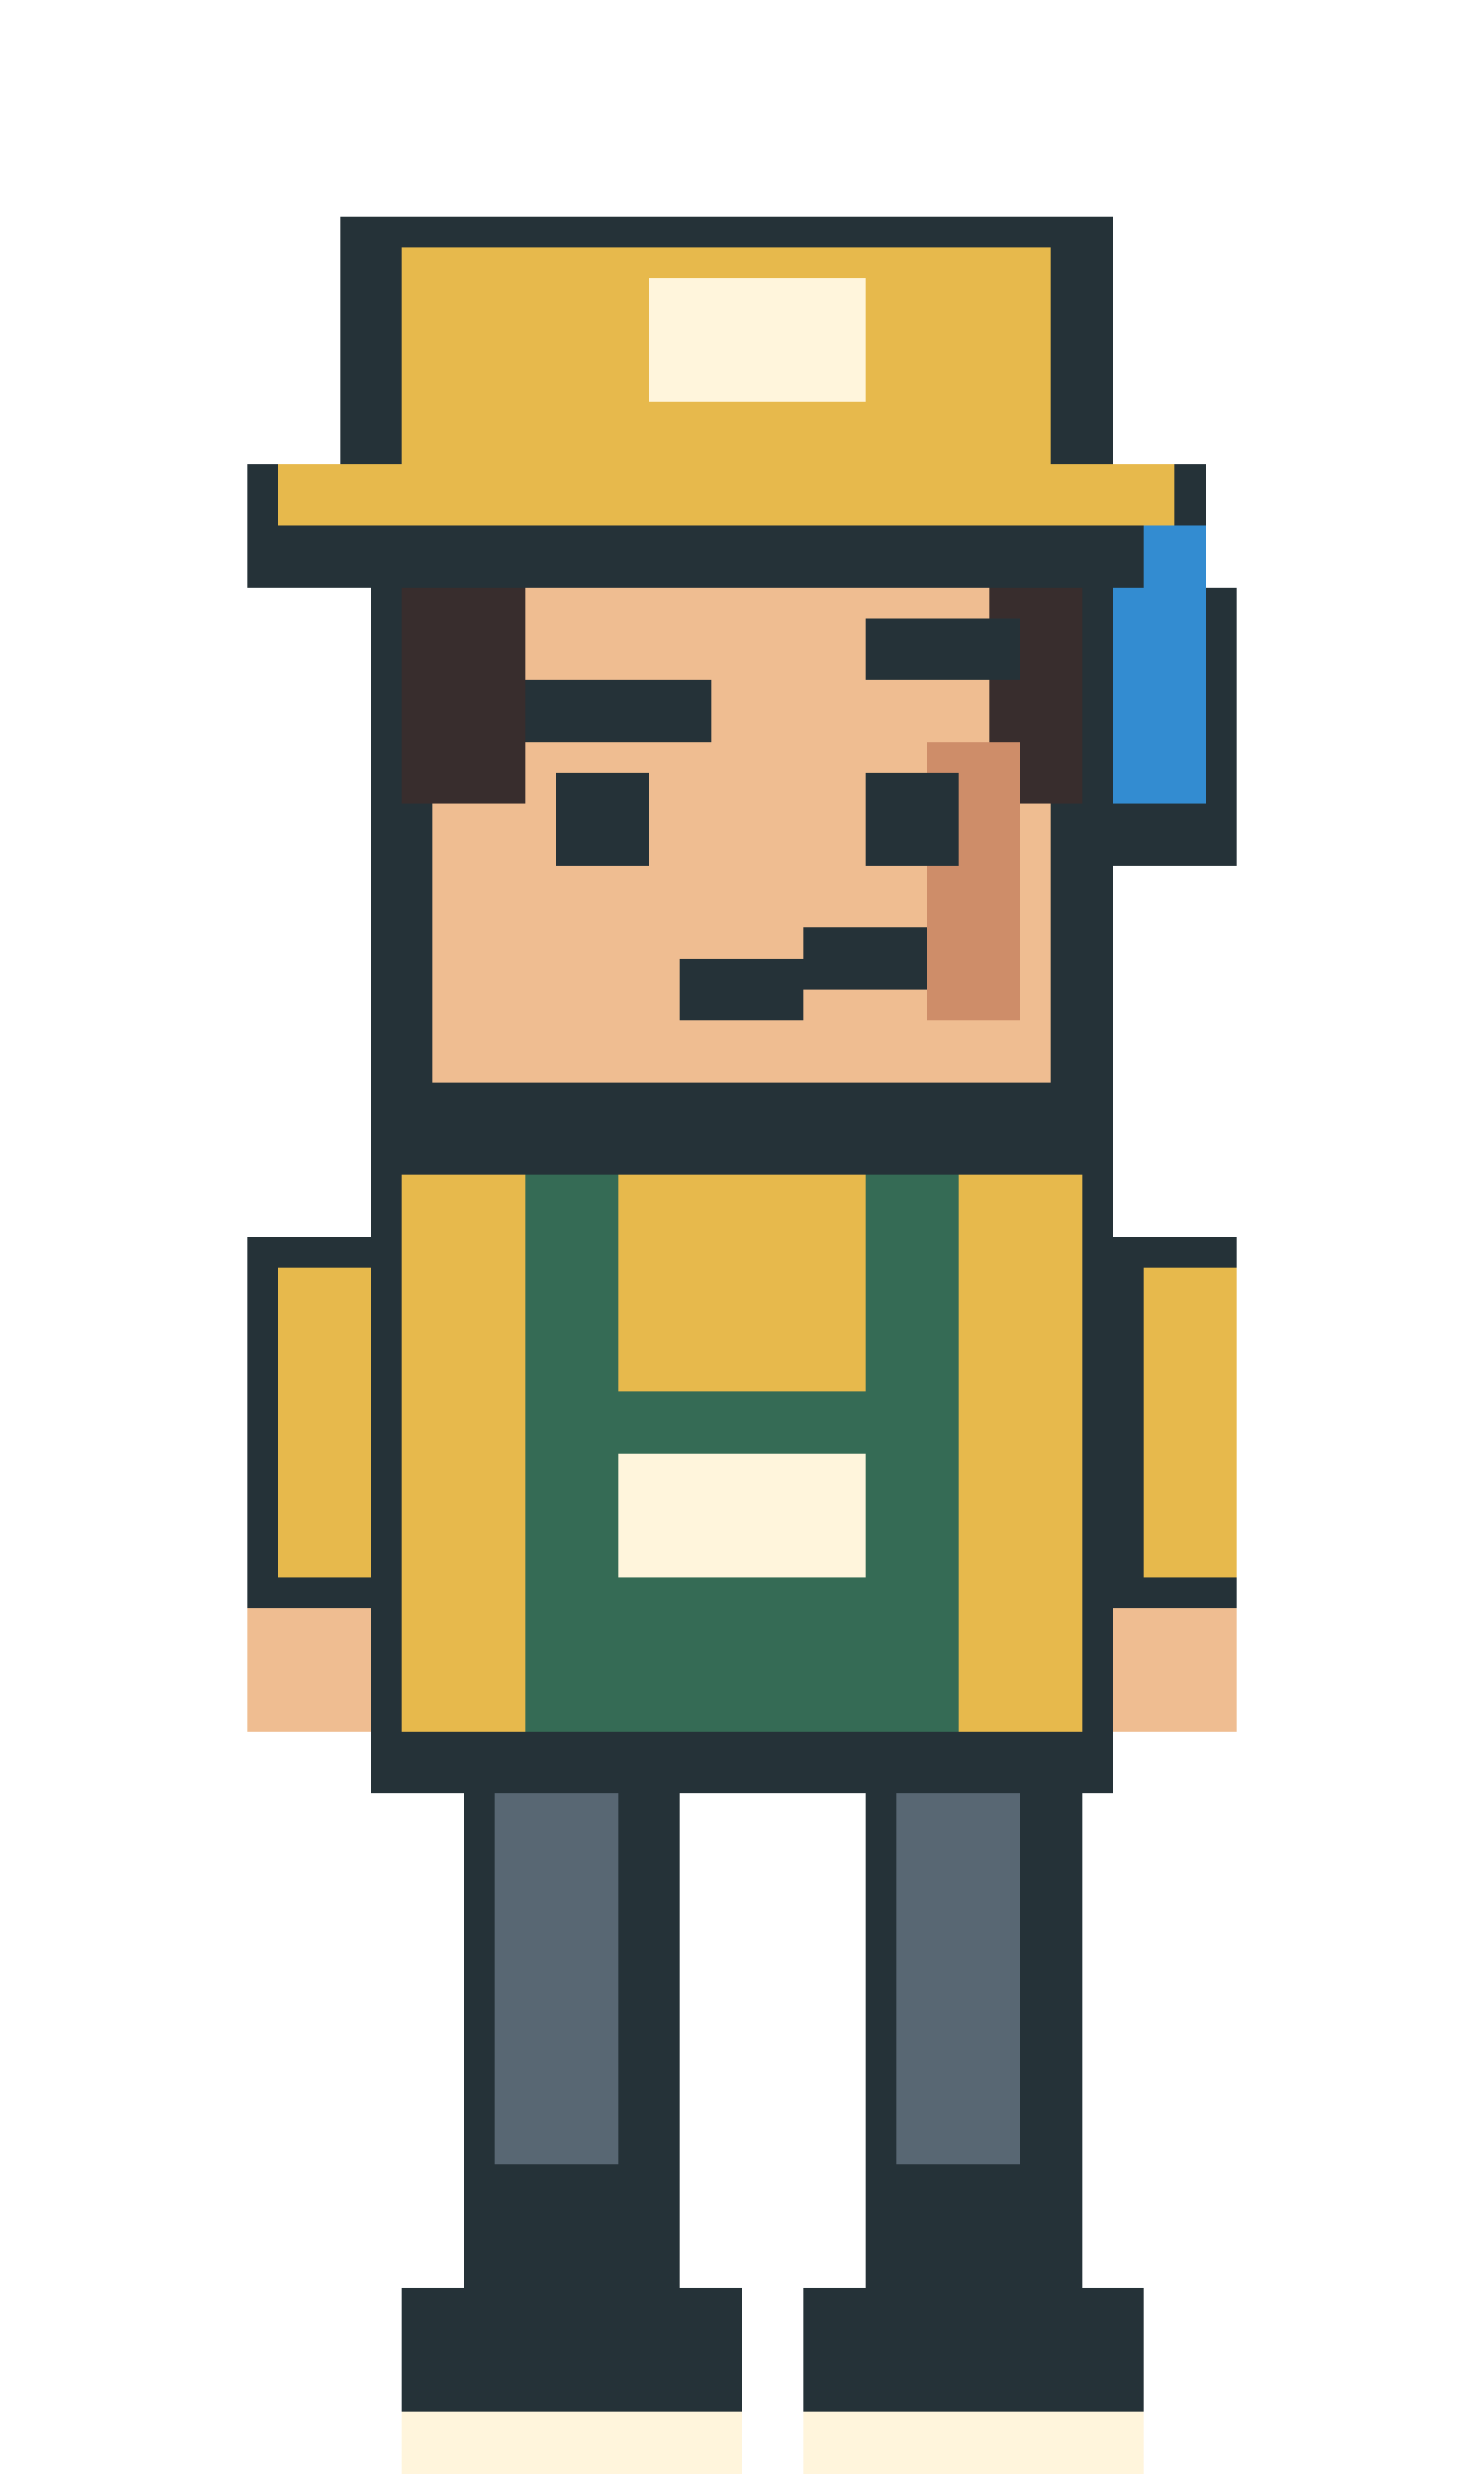
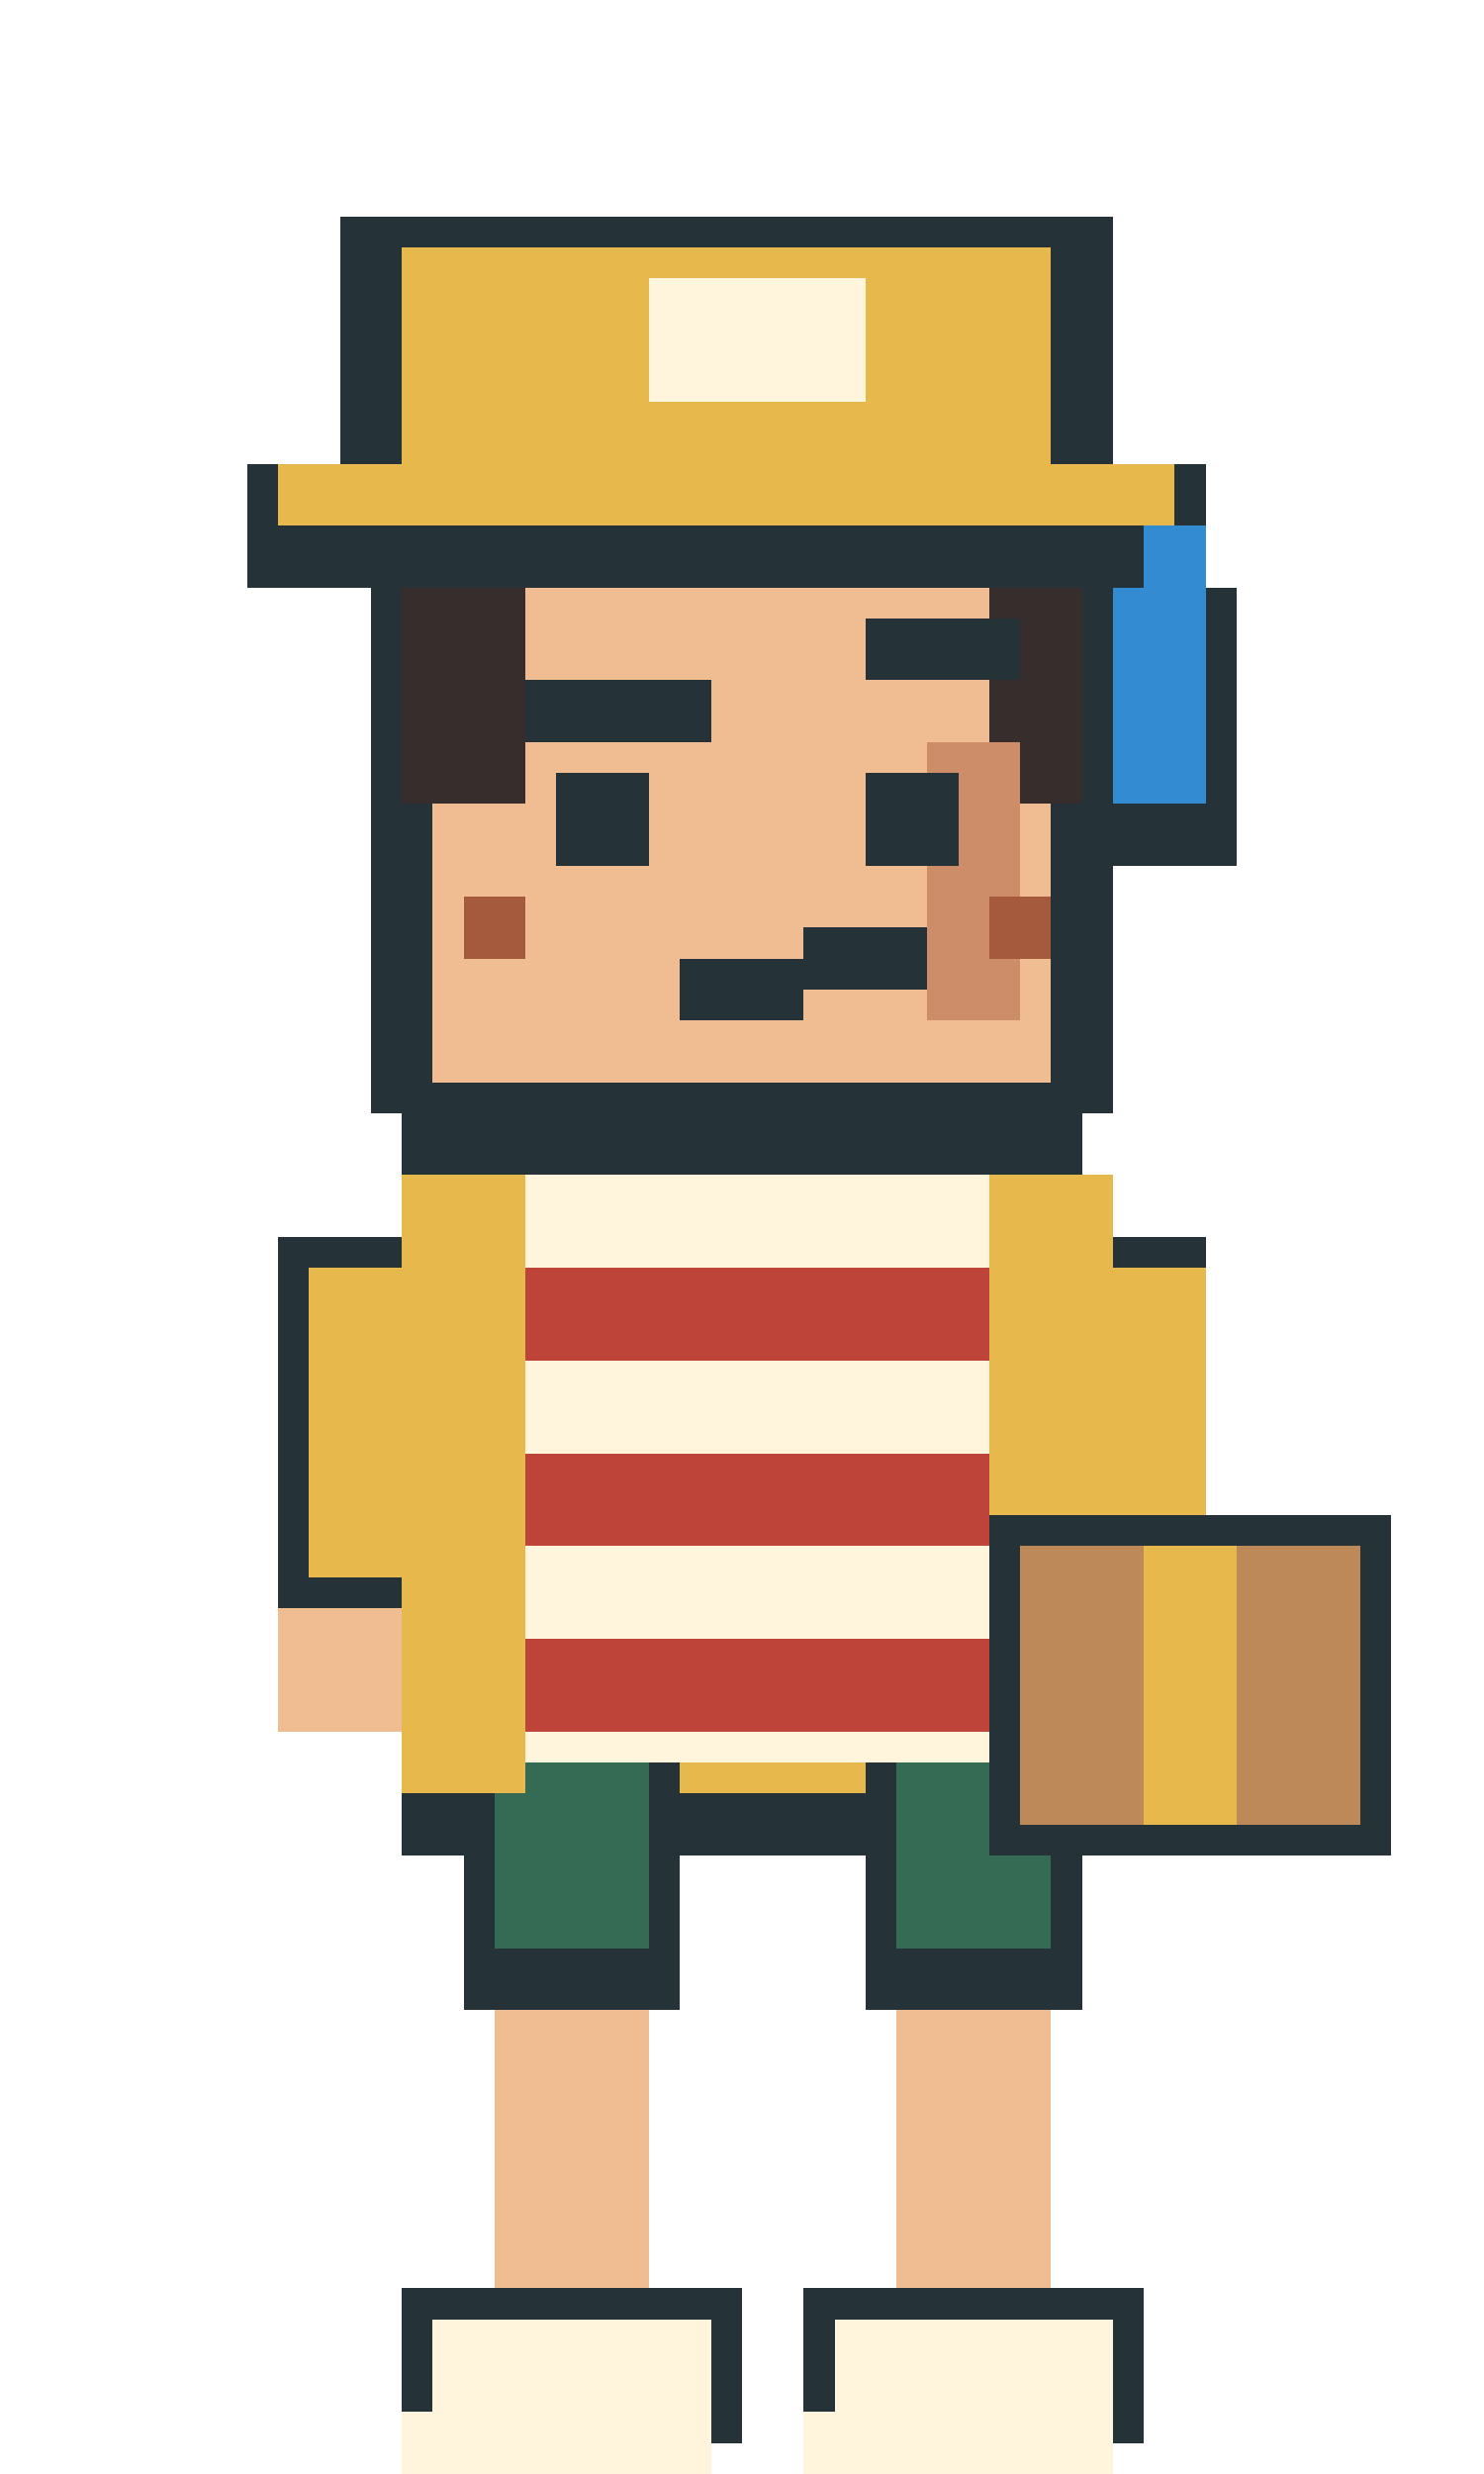
<svg xmlns="http://www.w3.org/2000/svg" width="48" height="80" viewBox="0 0 48 80" shape-rendering="crispEdges">
-   <rect x="12" y="36" width="24" height="22" fill="#253238" />
-   <rect x="13" y="38" width="22" height="18" fill="#e7b94c" />
-   <rect x="15" y="56" width="7" height="19" fill="#253238" />
-   <rect x="16" y="58" width="4" height="12" fill="#586773" />
+   <rect x="13" y="36" width="22" height="24" fill="#253238" />
+   <rect x="14" y="38" width="20" height="20" fill="#e7b94c" />
+   <rect x="15" y="56" width="7" height="9" fill="#253238" />
+   <rect x="16" y="57" width="5" height="6" fill="#356b55" />
+   <rect x="16" y="65" width="5" height="10" fill="#efbd91" />
  <rect x="13" y="74" width="11" height="5" fill="#253238" />
-   <rect x="13" y="78" width="11" height="2" fill="#fff5dc" />
-   <rect x="28" y="56" width="7" height="19" fill="#253238" />
-   <rect x="29" y="58" width="4" height="12" fill="#586773" />
+   <rect x="14" y="75" width="9" height="3" fill="#fff5dc" />
+   <rect x="13" y="78" width="10" height="2" fill="#fff5dc" />
+   <rect x="28" y="56" width="7" height="9" fill="#253238" />
+   <rect x="29" y="57" width="5" height="6" fill="#356b55" />
+   <rect x="29" y="65" width="5" height="10" fill="#efbd91" />
  <rect x="26" y="74" width="11" height="5" fill="#253238" />
-   <rect x="26" y="78" width="11" height="2" fill="#fff5dc" />
-   <rect x="8" y="40" width="4" height="15" fill="#253238" />
-   <rect x="9" y="41" width="3" height="10" fill="#e7b94c" />
-   <rect x="8" y="52" width="4" height="4" fill="#efbd91" />
-   <rect x="36" y="40" width="4" height="15" fill="#253238" />
-   <rect x="37" y="41" width="3" height="10" fill="#e7b94c" />
-   <rect x="36" y="52" width="4" height="4" fill="#efbd91" />
-   <rect x="17" y="38" width="3" height="18" fill="#356b55" />
-   <rect x="28" y="38" width="3" height="18" fill="#356b55" />
-   <rect x="18" y="45" width="12" height="11" fill="#356b55" />
-   <rect x="20" y="47" width="8" height="4" fill="#fff5dc" />
+   <rect x="27" y="75" width="9" height="3" fill="#fff5dc" />
+   <rect x="26" y="78" width="10" height="2" fill="#fff5dc" />
+   <rect x="9" y="40" width="4" height="15" fill="#253238" />
+   <rect x="10" y="41" width="3" height="10" fill="#e7b94c" />
+   <rect x="9" y="52" width="4" height="4" fill="#efbd91" />
+   <rect x="35" y="40" width="4" height="15" fill="#253238" />
+   <rect x="36" y="41" width="3" height="10" fill="#e7b94c" />
+   <rect x="35" y="52" width="4" height="4" fill="#efbd91" />
+   <rect x="16" y="38" width="16" height="19" fill="#fff5dc" />
+   <rect x="16" y="41" width="16" height="3" fill="#be443a" />
+   <rect x="16" y="47" width="16" height="3" fill="#be443a" />
+   <rect x="16" y="53" width="16" height="3" fill="#be443a" />
+   <rect x="13" y="38" width="4" height="20" fill="#e7b94c" />
+   <rect x="32" y="38" width="4" height="20" fill="#e7b94c" />
+   <rect x="32" y="49" width="13" height="11" fill="#253238" />
+   <rect x="33" y="50" width="11" height="9" fill="#bd8958" />
+   <rect x="37" y="50" width="3" height="9" fill="#e7b94c" />
  <rect x="12" y="12" width="24" height="24" fill="#253238" />
  <rect x="14" y="15" width="20" height="20" fill="#efbd91" />
  <rect x="13" y="18" width="4" height="8" fill="#382d2d" />
  <rect x="32" y="18" width="3" height="8" fill="#382d2d" />
  <rect x="11" y="7" width="25" height="10" fill="#253238" />
  <rect x="13" y="8" width="21" height="7" fill="#e7b94c" />
  <rect x="8" y="15" width="31" height="4" fill="#253238" />
  <rect x="9" y="15" width="29" height="2" fill="#e7b94c" />
  <rect x="21" y="9" width="7" height="4" fill="#fff5dc" />
  <rect x="30" y="24" width="3" height="9" fill="#ce8d69" />
  <rect x="17" y="22" width="6" height="2" fill="#253238" />
  <rect x="28" y="20" width="5" height="2" fill="#253238" />
  <rect x="18" y="25" width="3" height="3" fill="#253238" />
  <rect x="28" y="25" width="3" height="3" fill="#253238" />
  <rect x="22" y="31" width="4" height="2" fill="#253238" />
  <rect x="26" y="30" width="4" height="2" fill="#253238" />
  <rect x="35" y="19" width="5" height="9" fill="#253238" />
  <rect x="36" y="19" width="3" height="7" fill="#338cd1" />
  <rect x="37" y="17" width="2" height="3" fill="#338cd1" />
+   <rect x="15" y="29" width="2" height="2" fill="#a65a3d" />
+   <rect x="32" y="29" width="2" height="2" fill="#a65a3d" />
</svg>
